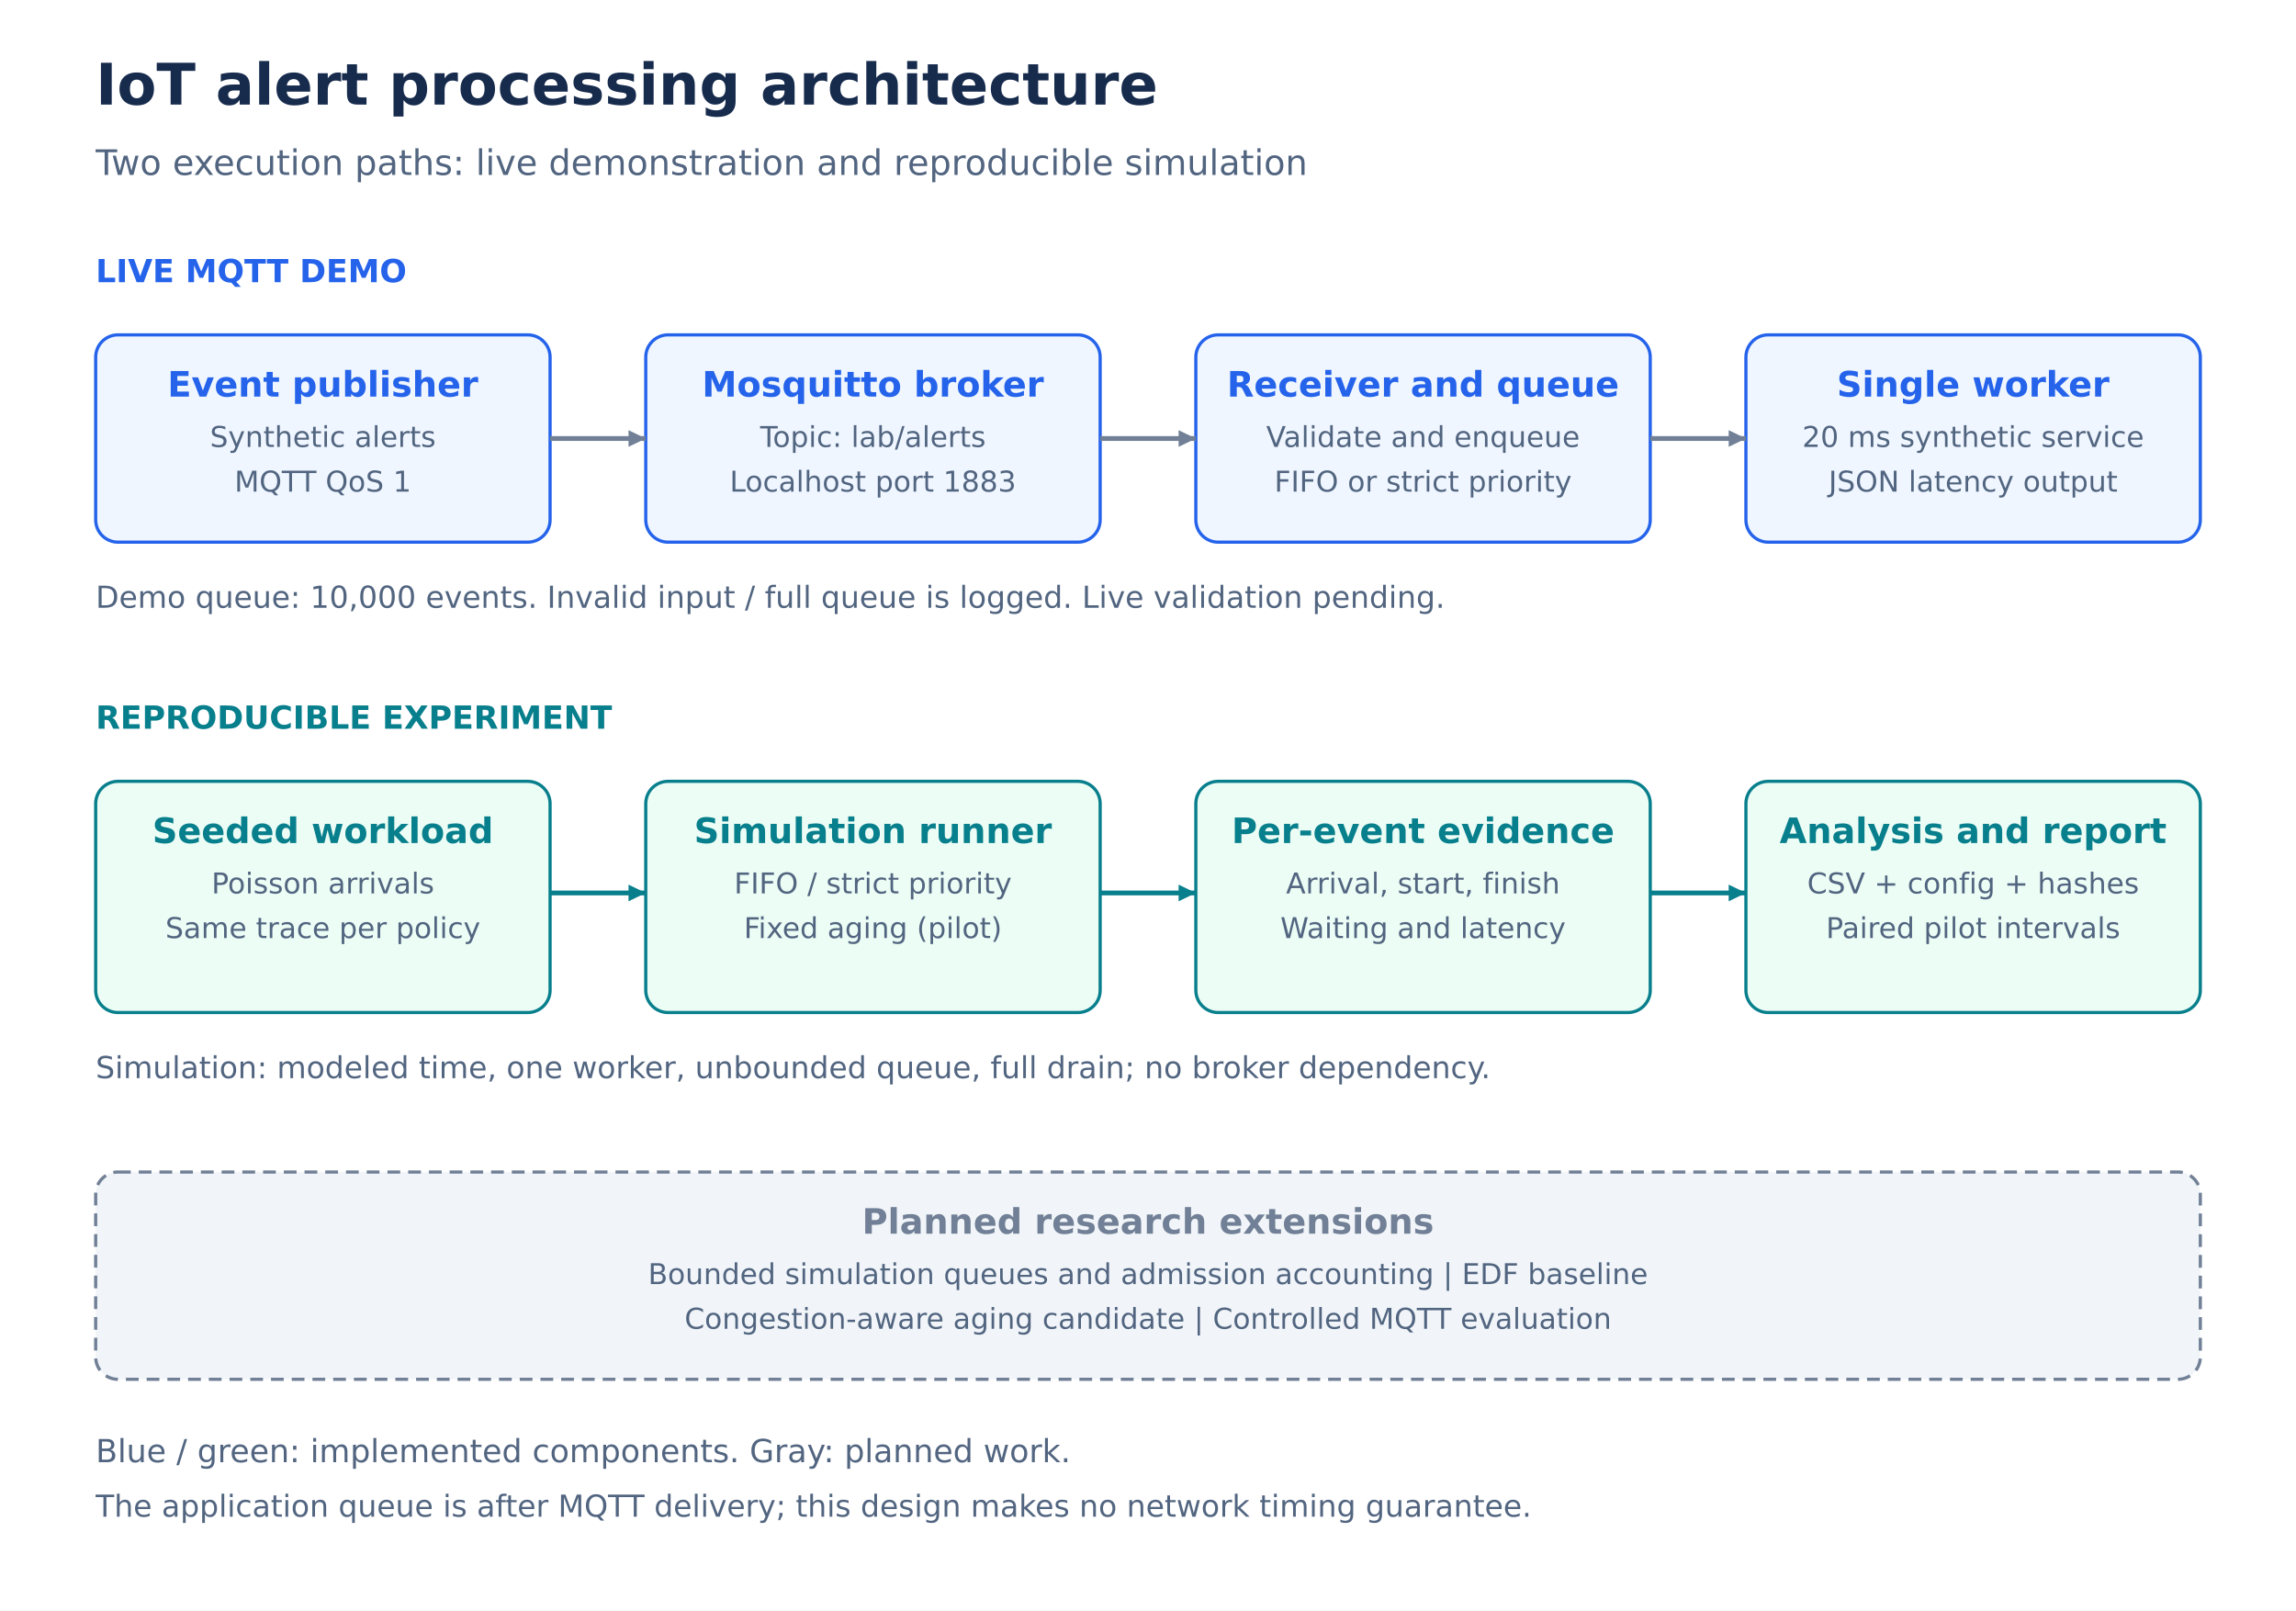
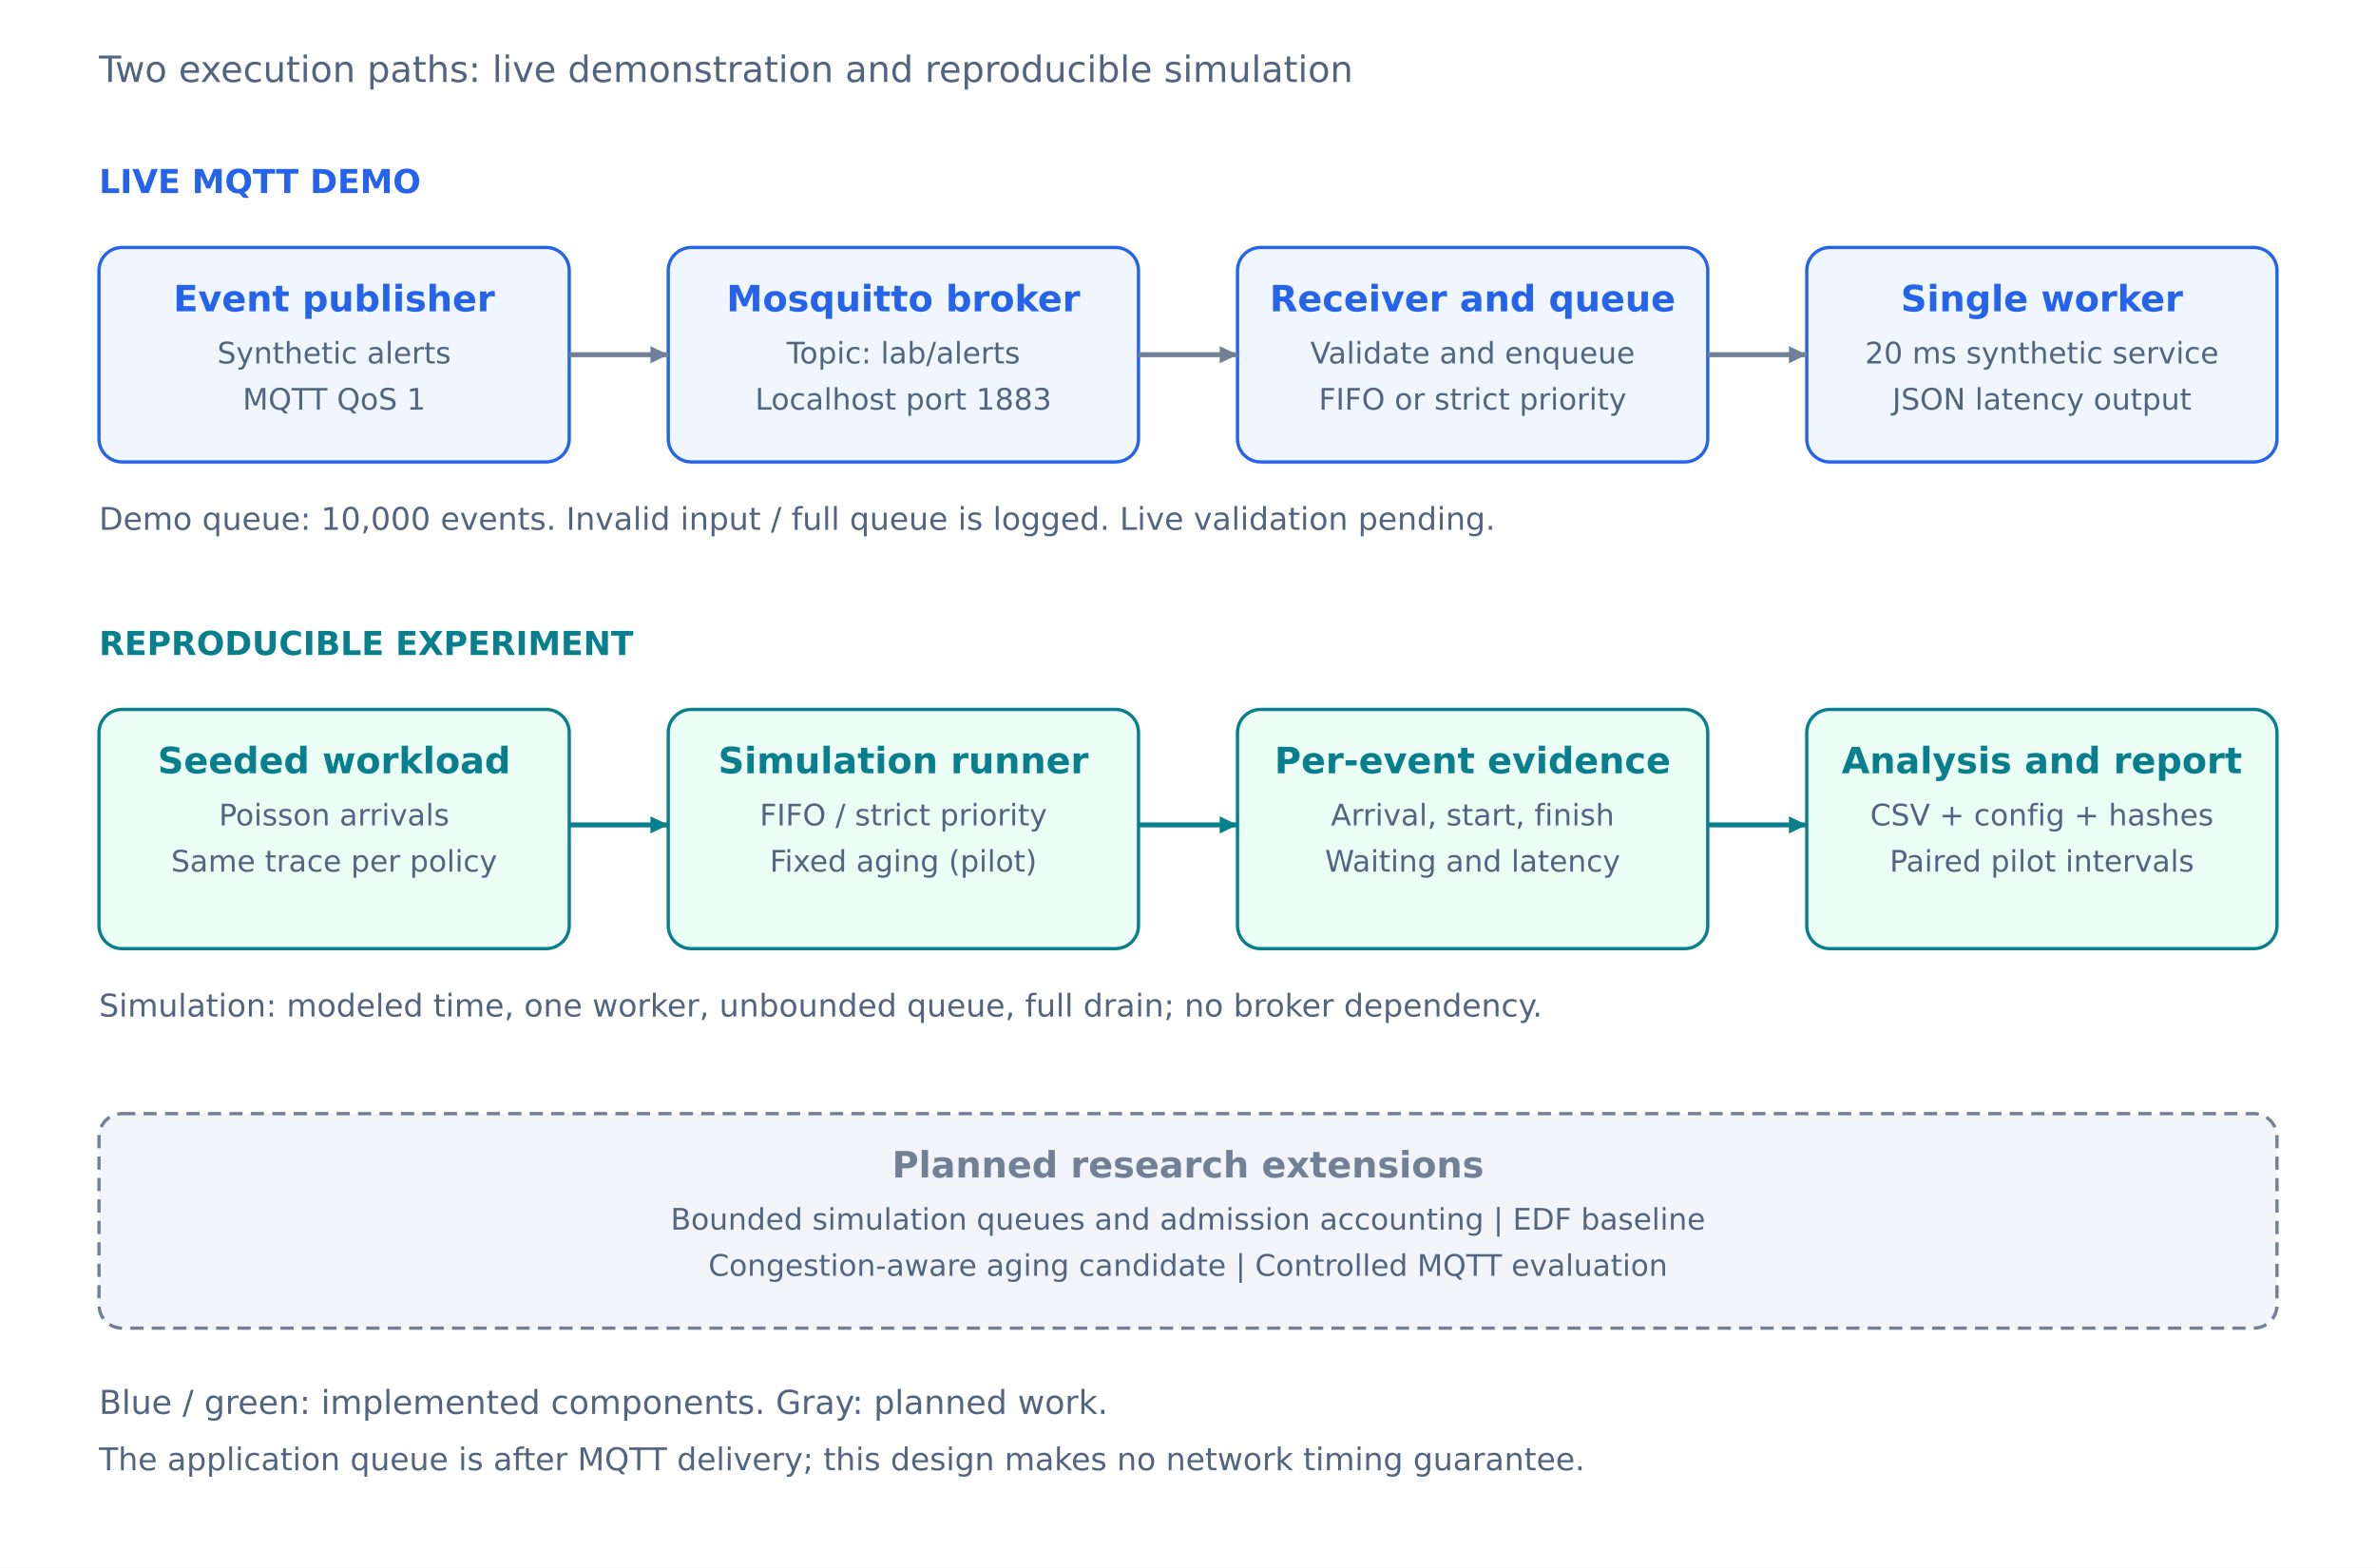
- <svg xmlns="http://www.w3.org/2000/svg" width="1440" height="1010" viewBox="0 0 1440 1010">
-   <rect width="100%" height="100%" fill="white" />
-   <text x="60" y="65.6" font-family="DejaVu Sans, sans-serif" font-size="36" font-weight="700" fill="#172B4D" text-anchor="start">IoT alert processing architecture</text>
+ <svg xmlns="http://www.w3.org/2000/svg" width="1440" height="950" viewBox="0 60 1440 950">
+   <rect x="0" y="60" width="1440" height="950" fill="white" />
  <text x="60" y="109.7" font-family="DejaVu Sans, sans-serif" font-size="22" font-weight="400" fill="#526580" text-anchor="start">Two execution paths: live demonstration and reproducible simulation</text>
  <text x="60" y="177.0" font-family="DejaVu Sans, sans-serif" font-size="20" font-weight="700" fill="#2563EB" text-anchor="start">LIVE MQTT DEMO</text>
  <rect x="60" y="210" width="285" height="130" rx="14" fill="#EFF6FF" stroke="#2563EB" stroke-width="2" />
  <text x="202.5" y="248.7" font-family="DejaVu Sans, sans-serif" font-size="22" font-weight="700" fill="#2563EB" text-anchor="middle">Event publisher</text>
  <text x="202.5" y="280.3" font-family="DejaVu Sans, sans-serif" font-size="18" font-weight="400" fill="#526580" text-anchor="middle">Synthetic alerts</text>
  <text x="202.5" y="308.3" font-family="DejaVu Sans, sans-serif" font-size="18" font-weight="400" fill="#526580" text-anchor="middle">MQTT QoS 1</text>
  <rect x="405" y="210" width="285" height="130" rx="14" fill="#EFF6FF" stroke="#2563EB" stroke-width="2" />
  <text x="547.5" y="248.7" font-family="DejaVu Sans, sans-serif" font-size="22" font-weight="700" fill="#2563EB" text-anchor="middle">Mosquitto broker</text>
  <text x="547.5" y="280.3" font-family="DejaVu Sans, sans-serif" font-size="18" font-weight="400" fill="#526580" text-anchor="middle">Topic: lab/alerts</text>
  <text x="547.5" y="308.3" font-family="DejaVu Sans, sans-serif" font-size="18" font-weight="400" fill="#526580" text-anchor="middle">Localhost port 1883</text>
  <rect x="750" y="210" width="285" height="130" rx="14" fill="#EFF6FF" stroke="#2563EB" stroke-width="2" />
  <text x="892.5" y="248.7" font-family="DejaVu Sans, sans-serif" font-size="22" font-weight="700" fill="#2563EB" text-anchor="middle">Receiver and queue</text>
  <text x="892.5" y="280.3" font-family="DejaVu Sans, sans-serif" font-size="18" font-weight="400" fill="#526580" text-anchor="middle">Validate and enqueue</text>
  <text x="892.5" y="308.3" font-family="DejaVu Sans, sans-serif" font-size="18" font-weight="400" fill="#526580" text-anchor="middle">FIFO or strict priority</text>
  <rect x="1095" y="210" width="285" height="130" rx="14" fill="#EFF6FF" stroke="#2563EB" stroke-width="2" />
  <text x="1237.5" y="248.7" font-family="DejaVu Sans, sans-serif" font-size="22" font-weight="700" fill="#2563EB" text-anchor="middle">Single worker</text>
  <text x="1237.5" y="280.3" font-family="DejaVu Sans, sans-serif" font-size="18" font-weight="400" fill="#526580" text-anchor="middle">20 ms synthetic service</text>
  <text x="1237.5" y="308.3" font-family="DejaVu Sans, sans-serif" font-size="18" font-weight="400" fill="#526580" text-anchor="middle">JSON latency output</text>
  <polyline points="345,275 405,275" fill="none" stroke="#718096" stroke-width="3" />
  <polygon points="405,275 394.195,280.22 394.195,269.78" fill="#718096" />
  <polyline points="690,275 750,275" fill="none" stroke="#718096" stroke-width="3" />
  <polygon points="750,275 739.195,280.22 739.195,269.78" fill="#718096" />
  <polyline points="1035,275 1095,275" fill="none" stroke="#718096" stroke-width="3" />
  <polygon points="1095,275 1084.195,280.22 1084.195,269.78" fill="#718096" />
  <text x="60" y="381.15" font-family="DejaVu Sans, sans-serif" font-size="19" font-weight="400" fill="#526580" text-anchor="start">Demo queue: 10,000 events. Invalid input / full queue is logged. Live validation pending.</text>
  <text x="60" y="457.0" font-family="DejaVu Sans, sans-serif" font-size="20" font-weight="700" fill="#087F8C" text-anchor="start">REPRODUCIBLE EXPERIMENT</text>
  <rect x="60" y="490" width="285" height="145" rx="14" fill="#ECFDF5" stroke="#087F8C" stroke-width="2" />
  <text x="202.5" y="528.7" font-family="DejaVu Sans, sans-serif" font-size="22" font-weight="700" fill="#087F8C" text-anchor="middle">Seeded workload</text>
  <text x="202.5" y="560.3" font-family="DejaVu Sans, sans-serif" font-size="18" font-weight="400" fill="#526580" text-anchor="middle">Poisson arrivals</text>
  <text x="202.5" y="588.3" font-family="DejaVu Sans, sans-serif" font-size="18" font-weight="400" fill="#526580" text-anchor="middle">Same trace per policy</text>
  <rect x="405" y="490" width="285" height="145" rx="14" fill="#ECFDF5" stroke="#087F8C" stroke-width="2" />
  <text x="547.5" y="528.7" font-family="DejaVu Sans, sans-serif" font-size="22" font-weight="700" fill="#087F8C" text-anchor="middle">Simulation runner</text>
  <text x="547.5" y="560.3" font-family="DejaVu Sans, sans-serif" font-size="18" font-weight="400" fill="#526580" text-anchor="middle">FIFO / strict priority</text>
  <text x="547.5" y="588.3" font-family="DejaVu Sans, sans-serif" font-size="18" font-weight="400" fill="#526580" text-anchor="middle">Fixed aging (pilot)</text>
  <rect x="750" y="490" width="285" height="145" rx="14" fill="#ECFDF5" stroke="#087F8C" stroke-width="2" />
  <text x="892.5" y="528.7" font-family="DejaVu Sans, sans-serif" font-size="22" font-weight="700" fill="#087F8C" text-anchor="middle">Per-event evidence</text>
  <text x="892.5" y="560.3" font-family="DejaVu Sans, sans-serif" font-size="18" font-weight="400" fill="#526580" text-anchor="middle">Arrival, start, finish</text>
  <text x="892.5" y="588.3" font-family="DejaVu Sans, sans-serif" font-size="18" font-weight="400" fill="#526580" text-anchor="middle">Waiting and latency</text>
  <rect x="1095" y="490" width="285" height="145" rx="14" fill="#ECFDF5" stroke="#087F8C" stroke-width="2" />
  <text x="1237.5" y="528.7" font-family="DejaVu Sans, sans-serif" font-size="22" font-weight="700" fill="#087F8C" text-anchor="middle">Analysis and report</text>
  <text x="1237.5" y="560.3" font-family="DejaVu Sans, sans-serif" font-size="18" font-weight="400" fill="#526580" text-anchor="middle">CSV + config + hashes</text>
  <text x="1237.5" y="588.3" font-family="DejaVu Sans, sans-serif" font-size="18" font-weight="400" fill="#526580" text-anchor="middle">Paired pilot intervals</text>
  <polyline points="345,560 405,560" fill="none" stroke="#087F8C" stroke-width="3" />
  <polygon points="405,560 394.195,565.22 394.195,554.78" fill="#087F8C" />
  <polyline points="690,560 750,560" fill="none" stroke="#087F8C" stroke-width="3" />
  <polygon points="750,560 739.195,565.22 739.195,554.78" fill="#087F8C" />
  <polyline points="1035,560 1095,560" fill="none" stroke="#087F8C" stroke-width="3" />
  <polygon points="1095,560 1084.195,565.22 1084.195,554.78" fill="#087F8C" />
  <text x="60" y="676.15" font-family="DejaVu Sans, sans-serif" font-size="19" font-weight="400" fill="#526580" text-anchor="start">Simulation: modeled time, one worker, unbounded queue, full drain; no broker dependency.</text>
  <rect x="60" y="735" width="1320" height="130" rx="14" fill="#F1F5F9" stroke="#718096" stroke-width="2" stroke-dasharray="8 5" />
  <text x="720.0" y="773.7" font-family="DejaVu Sans, sans-serif" font-size="22" font-weight="700" fill="#718096" text-anchor="middle">Planned research extensions</text>
  <text x="720.0" y="805.3" font-family="DejaVu Sans, sans-serif" font-size="18" font-weight="400" fill="#526580" text-anchor="middle">Bounded simulation queues and admission accounting  |  EDF baseline</text>
  <text x="720.0" y="833.3" font-family="DejaVu Sans, sans-serif" font-size="18" font-weight="400" fill="#526580" text-anchor="middle">Congestion-aware aging candidate  |  Controlled MQTT evaluation</text>
  <text x="60" y="917.0" font-family="DejaVu Sans, sans-serif" font-size="20" font-weight="400" fill="#526580" text-anchor="start">Blue / green: implemented components. Gray: planned work.</text>
  <text x="60" y="951.15" font-family="DejaVu Sans, sans-serif" font-size="19" font-weight="400" fill="#526580" text-anchor="start">The application queue is after MQTT delivery; this design makes no network timing guarantee.</text>
</svg>
